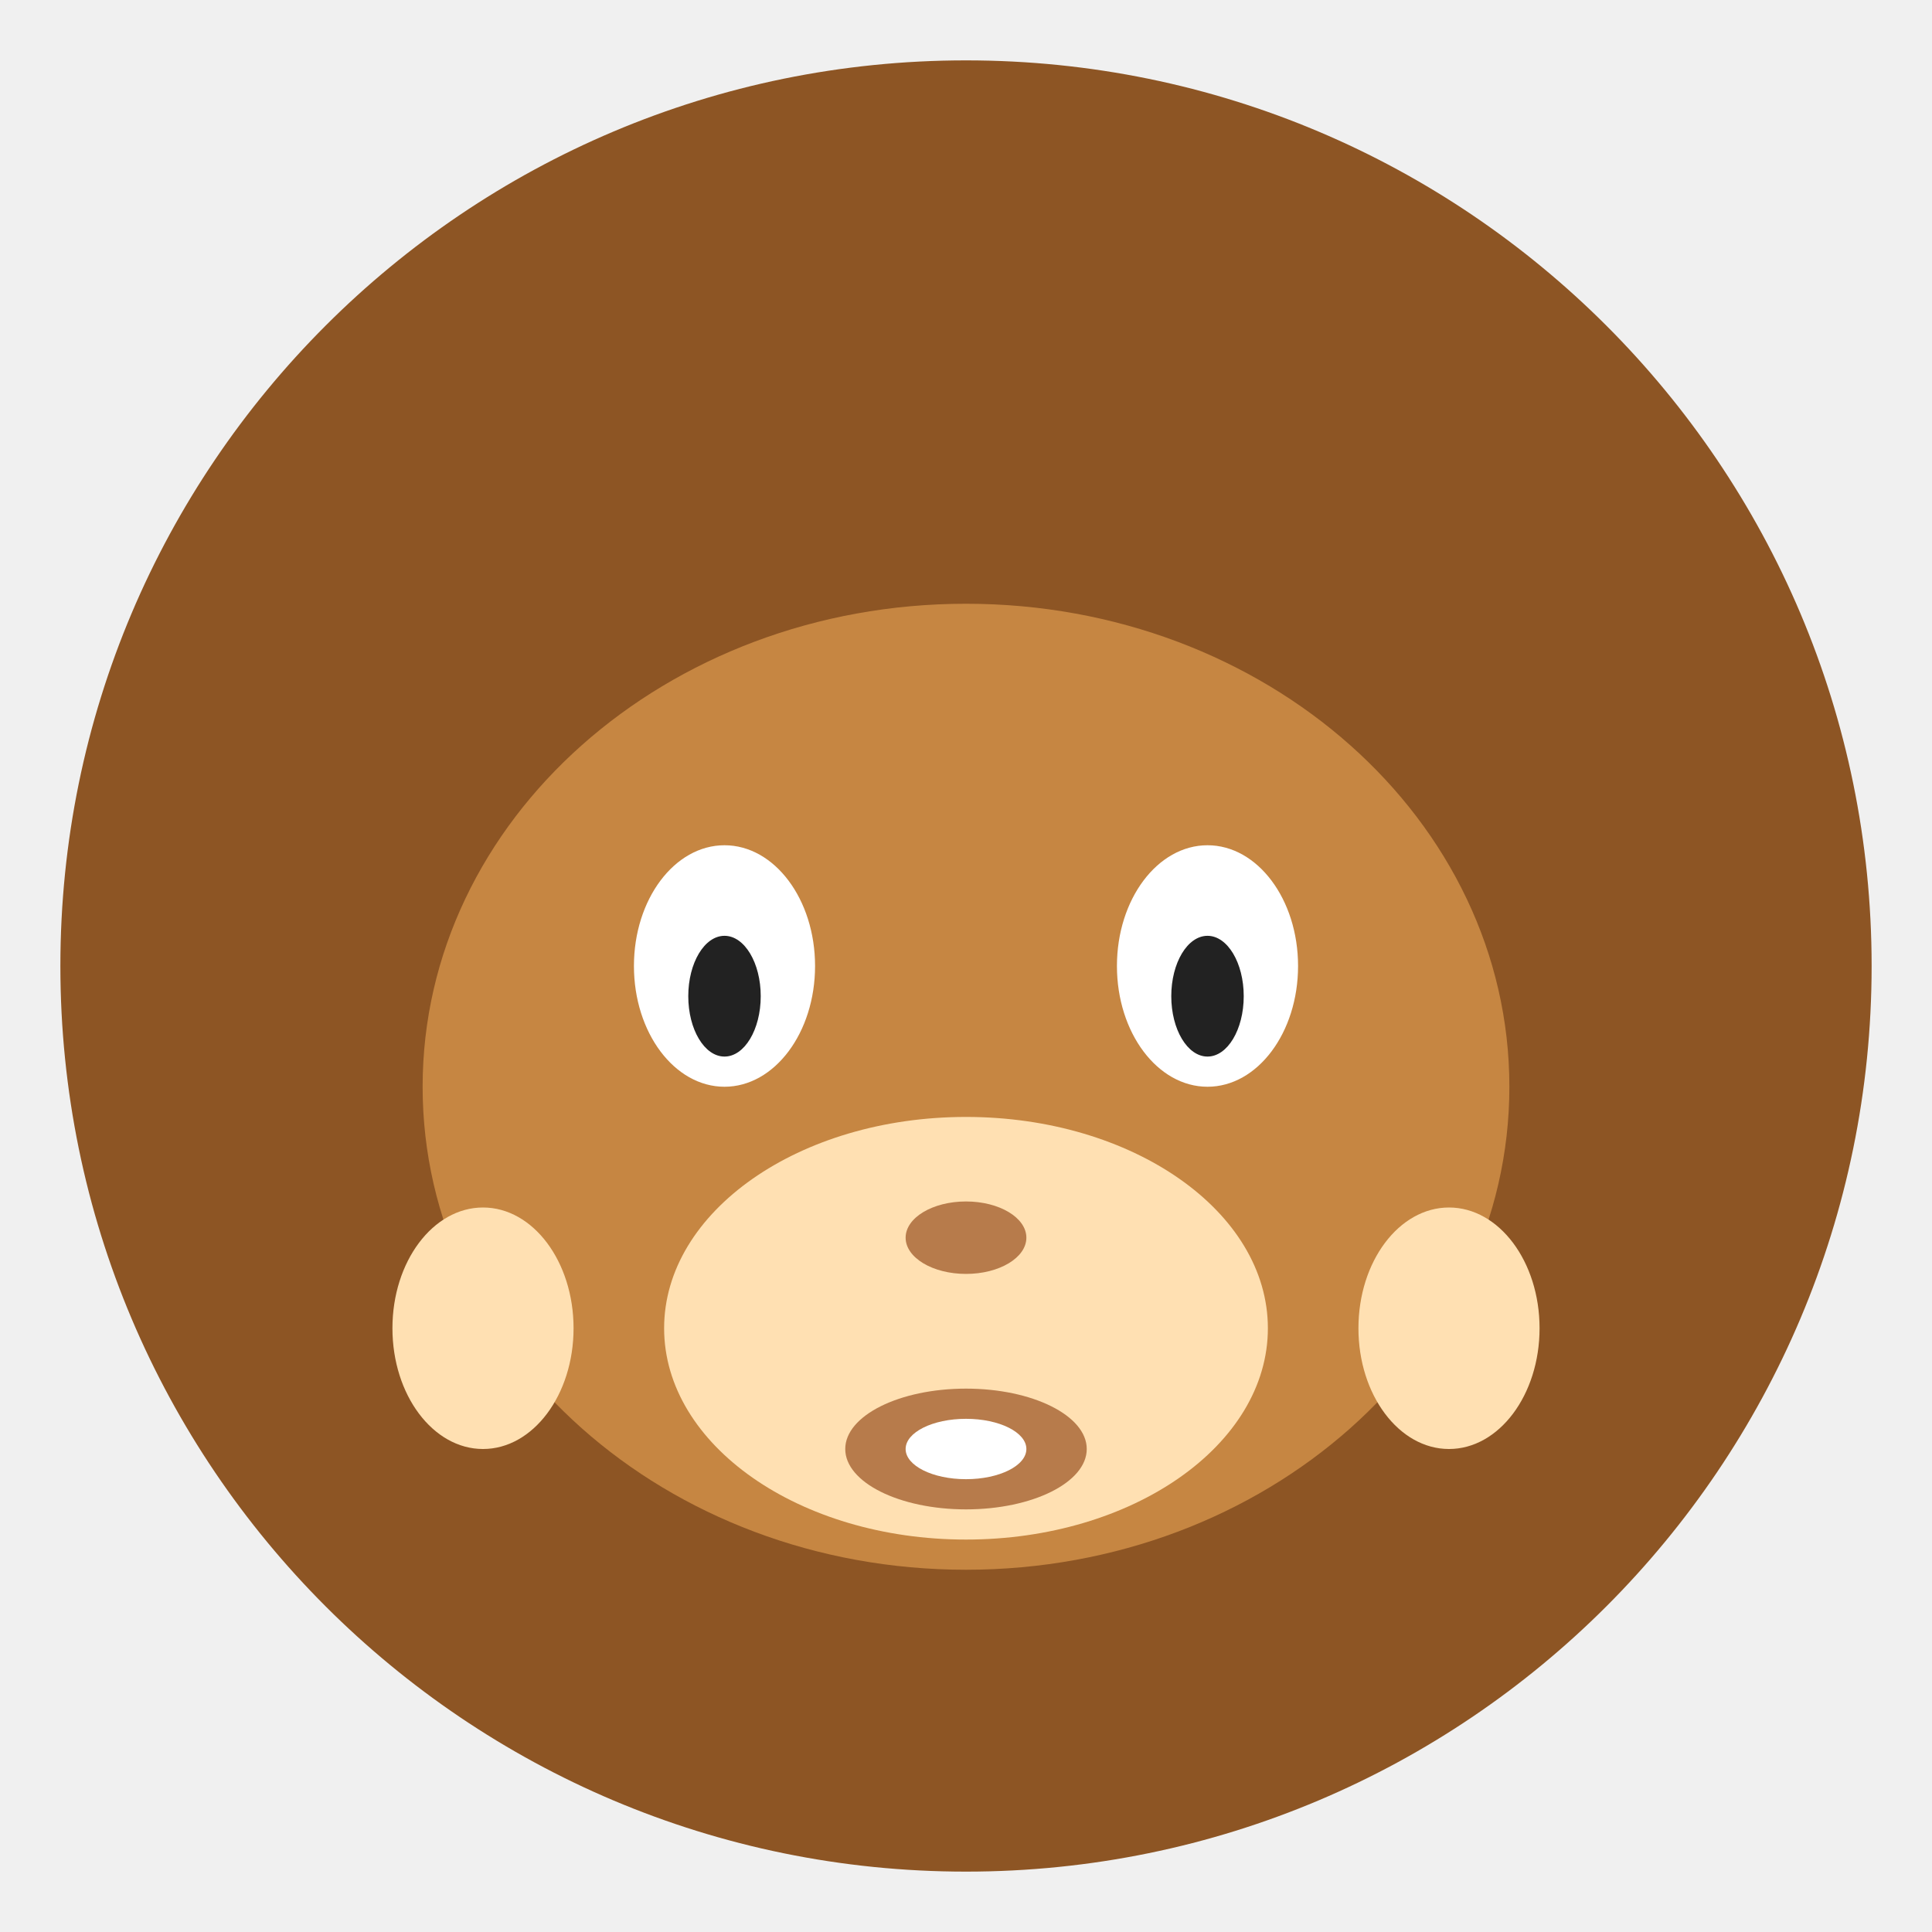
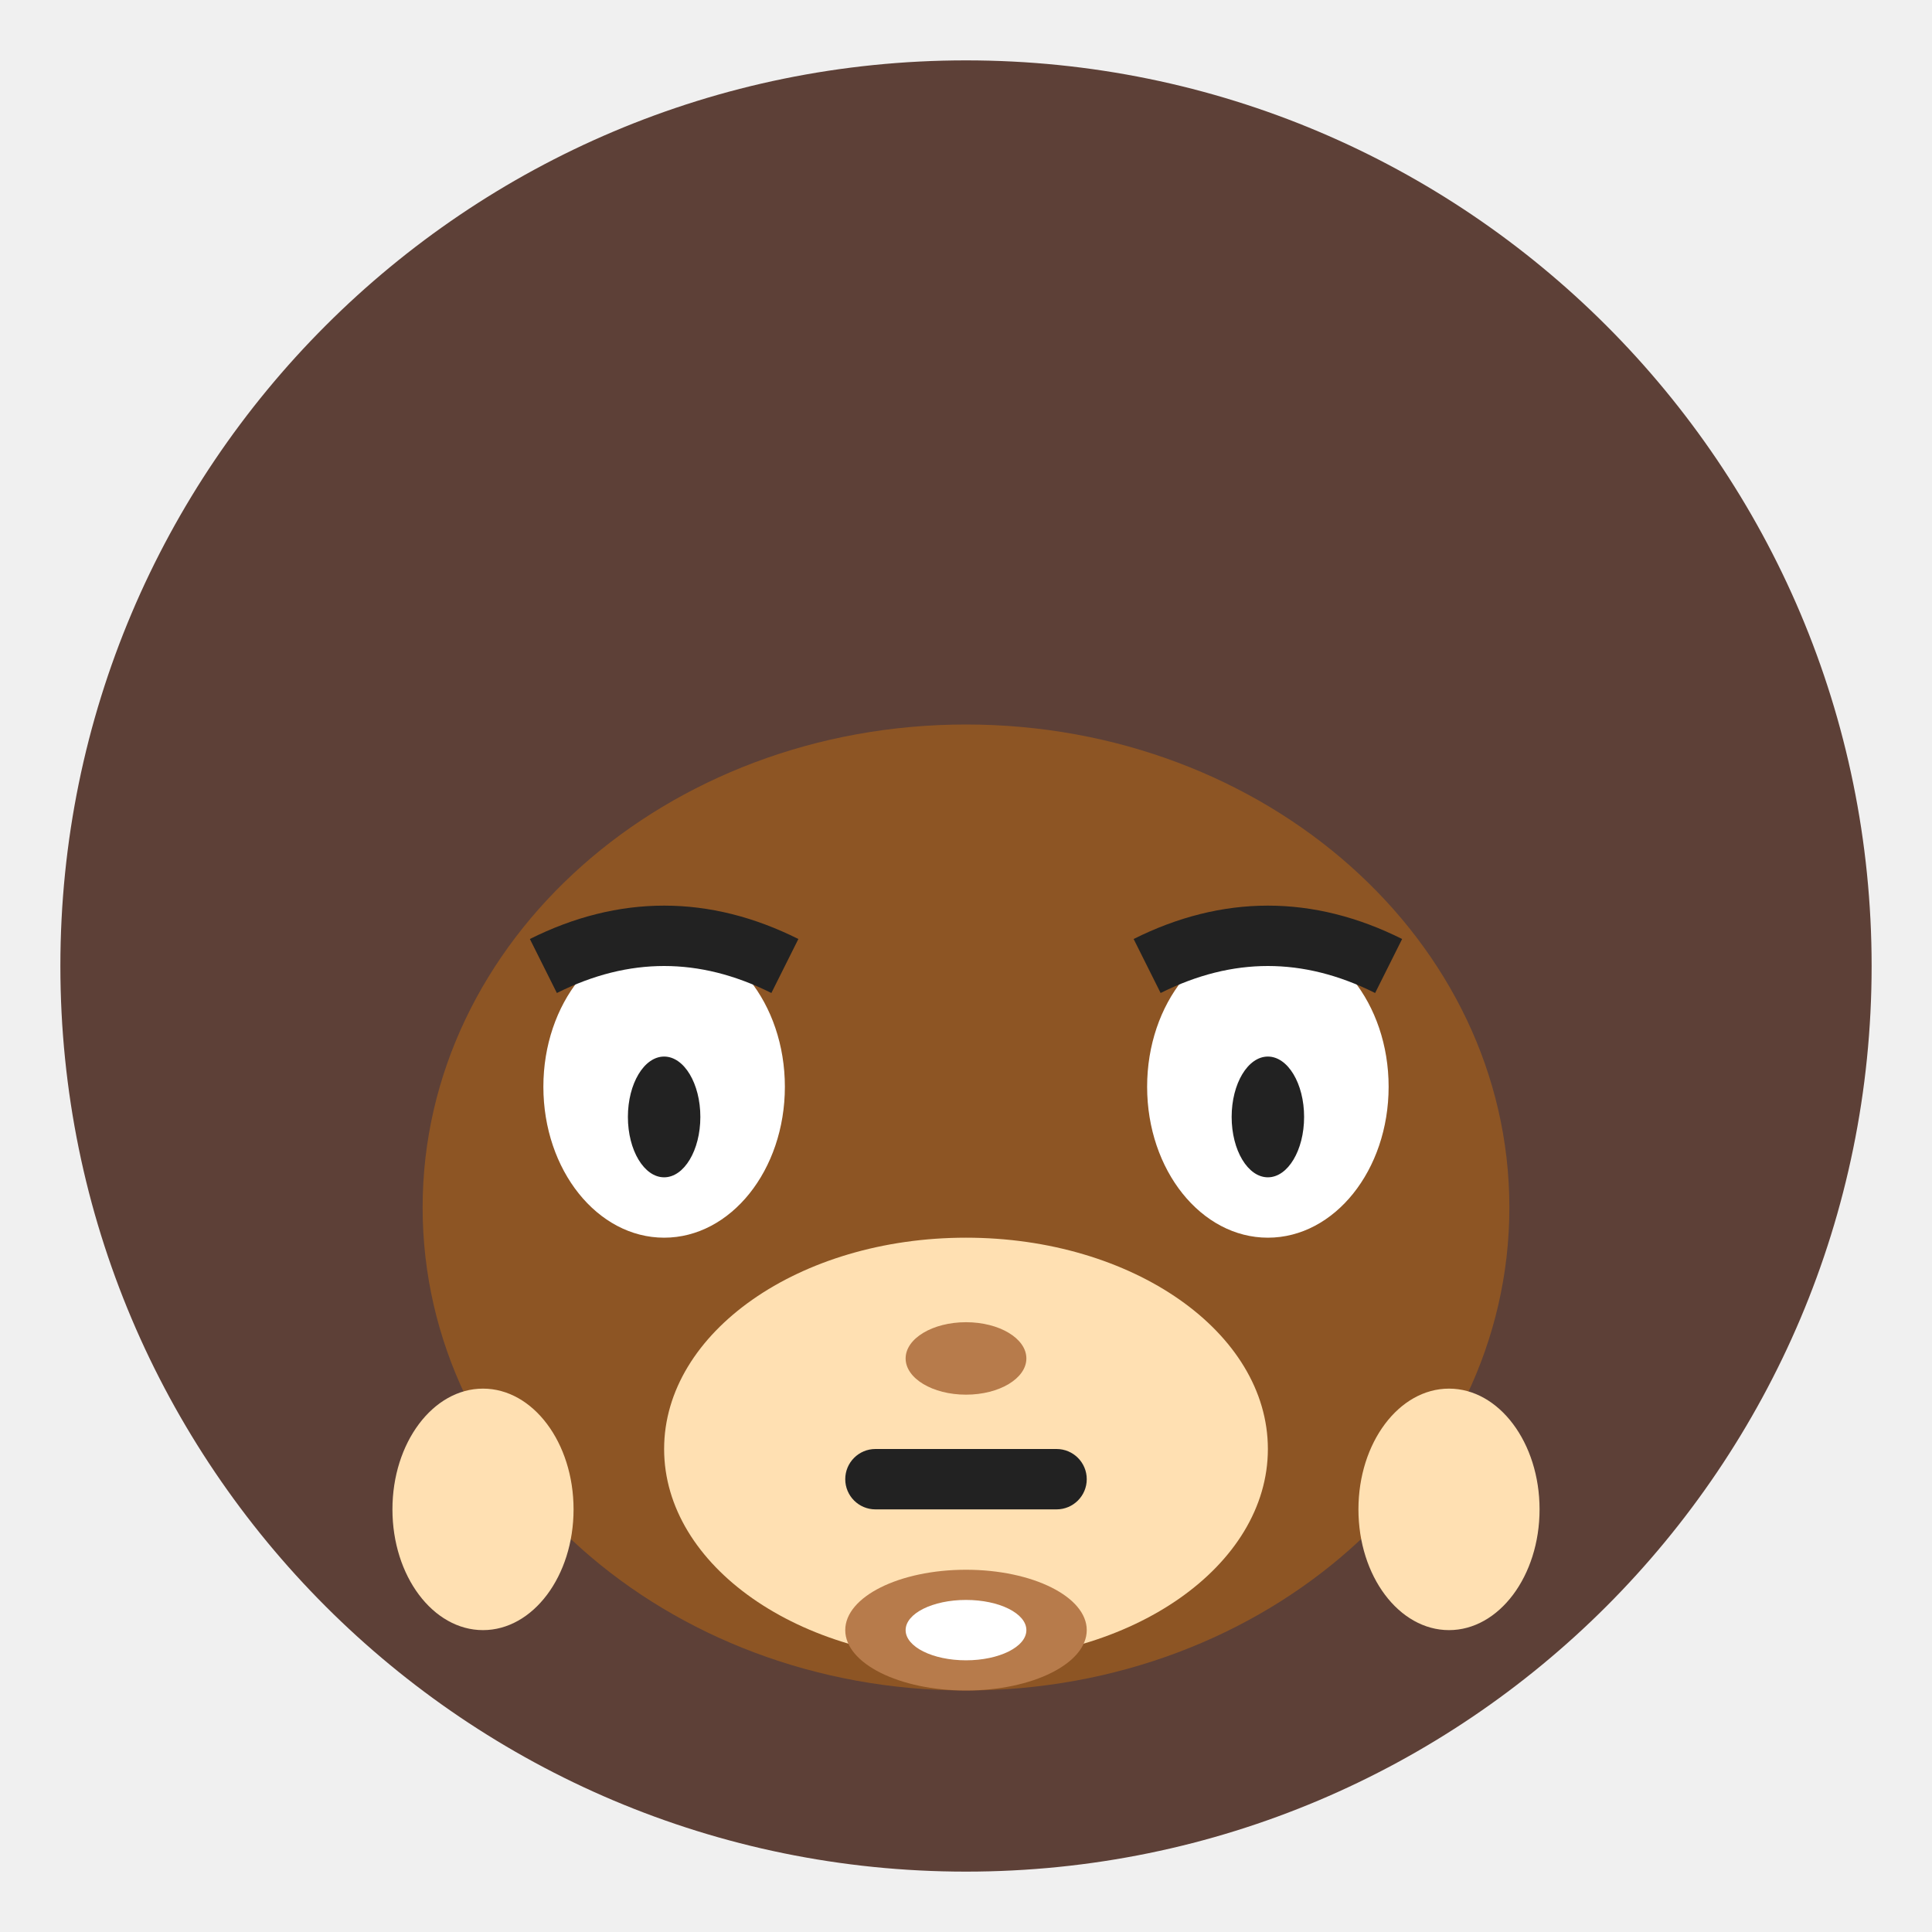
<svg xmlns="http://www.w3.org/2000/svg" viewBox="0 0 64 64">
-   <circle cx="32" cy="32" r="30" fill="#8d5524" />
-   <ellipse cx="20" cy="38" rx="8" ry="10" fill="#8d5524" />
-   <ellipse cx="44" cy="38" rx="8" ry="10" fill="#8d5524" />
-   <ellipse cx="32" cy="36" rx="18" ry="16" fill="#c68642" />
-   <ellipse cx="32" cy="44" rx="10" ry="7" fill="#ffe0b2" />
-   <ellipse cx="24" cy="32" rx="3" ry="4" fill="#fff" />
-   <ellipse cx="40" cy="32" rx="3" ry="4" fill="#fff" />
-   <ellipse cx="24" cy="33" rx="1.2" ry="2" fill="#222" />
-   <ellipse cx="40" cy="33" rx="1.2" ry="2" fill="#222" />
-   <ellipse cx="32" cy="48" rx="4" ry="2" fill="#b77b4b" />
-   <ellipse cx="32" cy="48" rx="2" ry="1" fill="#fff" />
-   <ellipse cx="16" cy="44" rx="3" ry="4" fill="#ffe0b2" />
-   <ellipse cx="48" cy="44" rx="3" ry="4" fill="#ffe0b2" />
-   <ellipse cx="32" cy="41" rx="2" ry="1.2" fill="#b77b4b" />
+   <circle cx="32" cy="32" r="30" fill="#5d4037" />
+   <ellipse cx="32" cy="40" rx="18" ry="16" fill="#8d5524" />
+   <ellipse cx="32" cy="48" rx="10" ry="7" fill="#ffe0b2" />
+   <ellipse cx="22" cy="36" rx="4" ry="5" fill="#fff" />
+   <ellipse cx="42" cy="36" rx="4" ry="5" fill="#fff" />
+   <ellipse cx="22" cy="37" rx="1.2" ry="2" fill="#222" />
+   <ellipse cx="42" cy="37" rx="1.2" ry="2" fill="#222" />
+   <ellipse cx="32" cy="54" rx="4" ry="2" fill="#b77b4b" />
+   <ellipse cx="32" cy="54" rx="2" ry="1" fill="#fff" />
+   <ellipse cx="16" cy="50" rx="3" ry="4" fill="#ffe0b2" />
+   <ellipse cx="48" cy="50" rx="3" ry="4" fill="#ffe0b2" />
+   <ellipse cx="32" cy="45" rx="2" ry="1.2" fill="#b77b4b" />
+   <path d="M18 32 Q22 30 26 32" stroke="#222" stroke-width="2" fill="none" />
+   <path d="M38 32 Q42 30 46 32" stroke="#222" stroke-width="2" fill="none" />
+   <rect x="28" y="48" width="8" height="2" rx="1" fill="#222" />
</svg>
